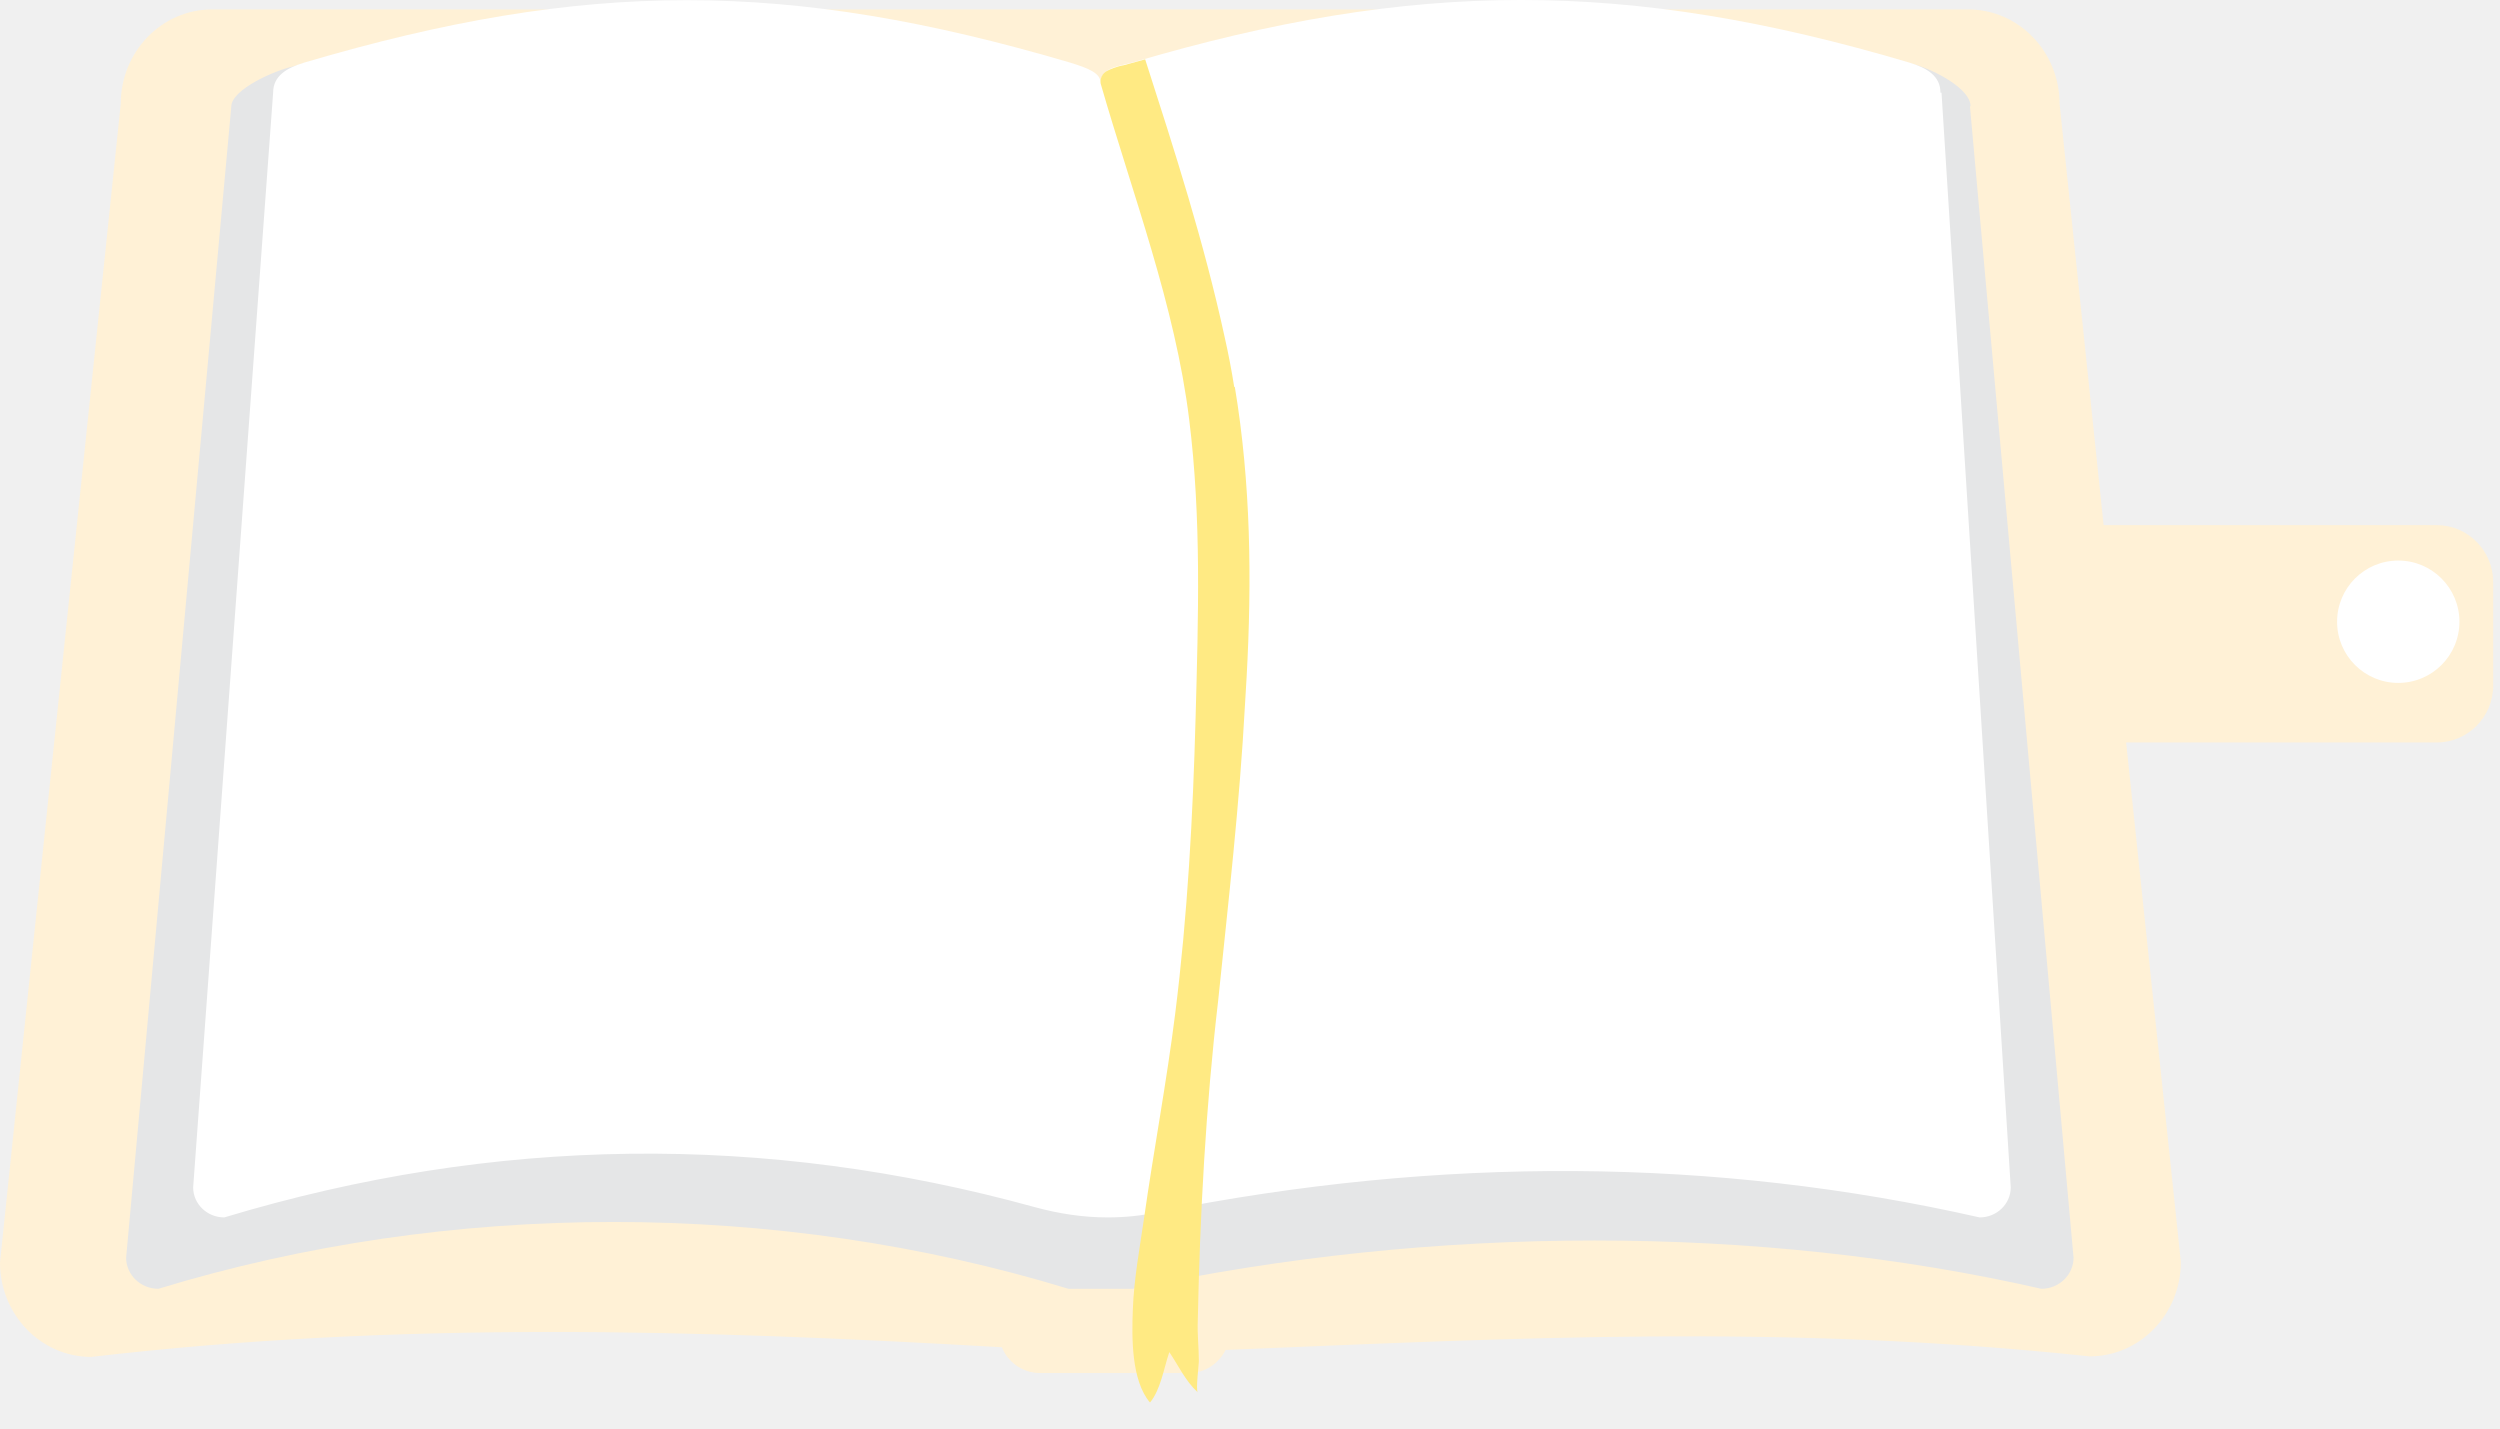
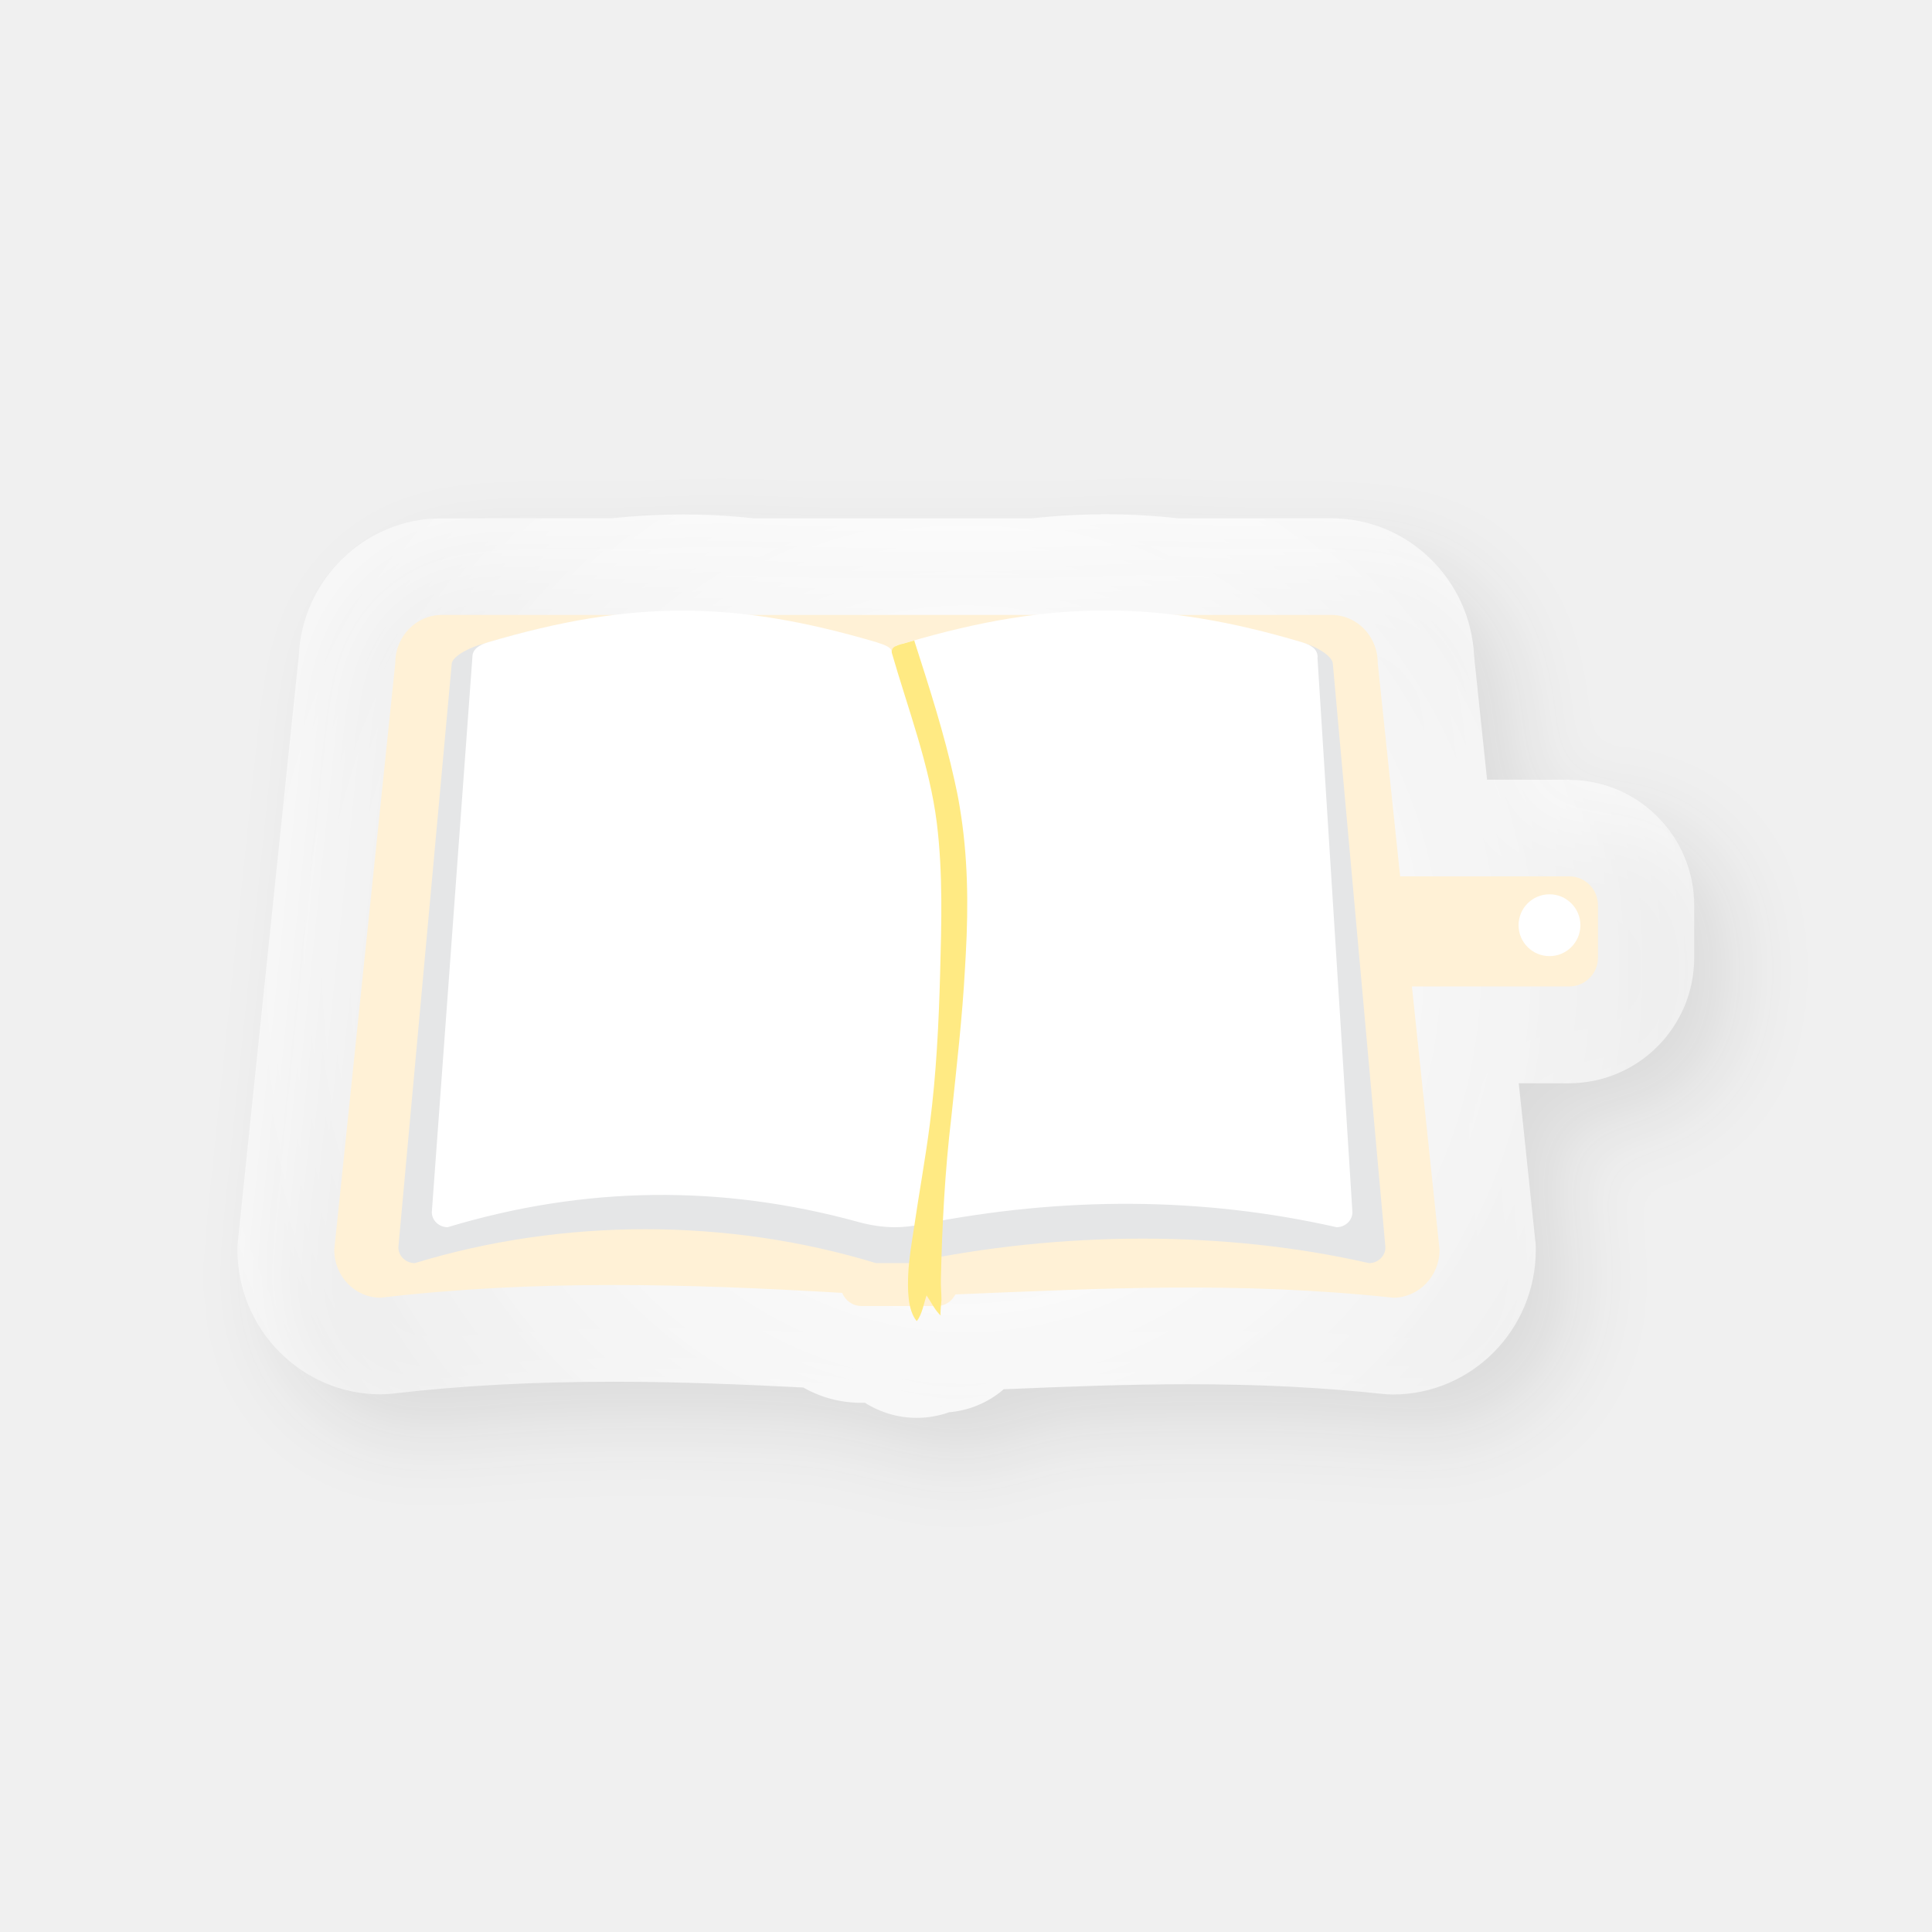
- <svg xmlns="http://www.w3.org/2000/svg" width="91" height="52" viewBox="0 0 91 52" fill="none">
-   <path d="M40.945 4.094V41.871" stroke="#E5E6E7" stroke-width="0.469" stroke-linecap="round" stroke-linejoin="round" />
-   <path d="M88.72 19.115H76.571L74.969 3.782C74.969 1.887 73.484 0.344 71.648 0.344H7.716C5.88 0.344 4.395 1.887 4.395 3.782L0 45.954C0 47.849 1.485 49.392 3.321 49.392C14.533 48.083 25.335 48.396 36.469 49.04C36.684 49.587 37.23 49.978 37.856 49.978H43.286C43.872 49.978 44.36 49.626 44.614 49.138C55.103 48.708 64.87 48.181 76.063 49.372C77.899 49.372 79.383 47.829 79.383 45.934L77.391 27.026H88.701C89.834 27.026 90.752 26.089 90.752 24.956V21.186C90.752 20.053 89.834 19.115 88.701 19.115H88.72Z" fill="#FFF1D6" />
-   <path d="M87.297 24.858C88.526 24.858 89.523 23.861 89.523 22.631C89.523 21.401 88.526 20.404 87.297 20.404C86.067 20.404 85.07 21.401 85.07 22.631C85.07 23.861 86.067 24.858 87.297 24.858Z" fill="white" />
-   <path d="M71.727 3.86C71.727 3.235 70.418 2.552 69.715 2.356C59.089 -0.437 51.881 -0.085 41.255 2.728C40.61 2.903 40.083 2.962 40.044 3.509C40.044 3.138 39.614 2.942 38.891 2.728C28.265 -0.456 21.311 -0.788 10.685 2.415C10.021 2.552 8.419 3.255 8.419 3.88L4.591 45.779C4.591 46.404 5.118 46.912 5.763 46.912C16.389 43.669 28.265 43.669 38.891 46.912H41.235C52.233 44.568 64.031 44.568 74.305 46.912C74.95 46.912 75.477 46.404 75.477 45.779L71.707 3.88L71.727 3.86Z" fill="#E5E6E7" />
-   <path d="M70.632 3.372C70.632 2.766 70.144 2.473 69.499 2.278C59.224 -0.769 51.47 -0.75 41.215 2.278C40.59 2.434 40.082 2.493 40.062 3.02C40.062 2.669 39.652 2.493 38.949 2.278C28.674 -0.75 21.33 -0.75 11.075 2.278C10.43 2.473 9.942 2.766 9.942 3.372L7.031 43.22C7.031 43.825 7.539 44.314 8.164 44.314C18.009 41.345 27.834 41.227 37.679 43.943C38.538 44.177 39.417 44.314 40.316 44.314C40.941 44.314 41.547 44.255 42.172 44.118C52.446 42.068 62.408 42.126 72.058 44.314C72.683 44.314 73.191 43.825 73.191 43.22L70.671 3.372H70.632Z" fill="white" />
-   <path d="M44.927 14.095C44.829 13.47 44.712 12.864 44.575 12.259C43.833 8.841 42.759 5.5 41.684 2.16L40.903 2.375C40.903 2.375 40.629 2.414 40.317 2.57C40.004 2.727 40.063 3.039 40.063 3.039C41.215 7.043 42.778 11.126 43.286 15.267C43.735 18.881 43.618 22.475 43.52 26.108C43.423 29.702 43.227 33.316 42.778 36.89C42.465 39.391 41.997 41.852 41.645 44.333C41.489 45.407 41.274 46.559 41.235 47.673C41.196 48.669 41.176 50.251 41.86 51.052C42.251 50.583 42.368 49.782 42.563 49.216C42.895 49.704 43.149 50.271 43.599 50.681C43.52 50.603 43.638 49.685 43.638 49.548C43.638 49.06 43.579 48.571 43.599 48.083C43.677 44.215 43.892 40.27 44.341 36.422C44.712 32.828 45.122 29.272 45.317 25.659L45.376 24.663C45.571 21.127 45.532 17.591 44.946 14.075L44.927 14.095Z" fill="#FFEA83" />
+ <svg xmlns="http://www.w3.org/2000/svg" width="140" height="140" viewBox="0 0 140 140" fill="none">
+   <g filter="url(#filter0_d_2196_33486)">
+     <path d="M113.709 56.502H107.759L106.821 47.57C106.583 42.012 102.033 37.56 96.475 37.56H85.359C83.595 37.364 81.831 37.266 80.095 37.266C78.359 37.266 76.595 37.364 74.831 37.56H54.587C52.865 37.364 51.143 37.28 49.449 37.28C47.755 37.28 46.033 37.378 44.311 37.56H31.991C26.433 37.56 21.883 42.012 21.645 47.57L17.249 89.836C17.221 90.074 17.207 90.312 17.207 90.564C17.207 96.332 21.855 101.036 27.567 101.036C27.833 101.036 28.113 101.022 28.379 100.994C33.377 100.406 38.627 100.126 44.451 100.126C49.323 100.126 54.167 100.336 58.213 100.546C59.459 101.26 60.901 101.652 62.413 101.652H62.679C63.785 102.352 65.087 102.744 66.417 102.744C67.229 102.744 68.027 102.604 68.783 102.338C70.211 102.212 71.597 101.652 72.731 100.672C77.309 100.476 81.677 100.308 86.129 100.308C91.239 100.308 95.705 100.532 100.185 101.008C100.437 101.036 100.675 101.05 100.927 101.05C106.639 101.05 111.287 96.36 111.287 90.578C111.287 90.34 111.287 90.088 111.245 89.85L110.055 78.496H113.695C118.693 78.496 122.767 74.422 122.767 69.41V65.602C122.767 60.59 118.693 56.516 113.695 56.516L113.709 56.502Z" fill="url(#paint0_radial_2196_33486)" />
+   </g>
+   <path d="M113.709 63.503H101.459L99.835 48.033C99.835 46.115 98.337 44.561 96.475 44.561H32.005C30.157 44.561 28.645 46.115 28.645 48.033L24.221 90.565C24.221 92.483 25.719 94.037 27.581 94.037C38.893 92.707 49.799 93.029 61.027 93.687C61.251 94.247 61.797 94.639 62.427 94.639H67.901C68.489 94.639 68.979 94.289 69.231 93.799C79.815 93.365 89.671 92.833 100.955 94.037C102.803 94.037 104.315 92.483 104.315 90.565L102.313 71.483H113.723C114.857 71.483 115.795 70.545 115.795 69.397V65.589C115.795 64.441 114.857 63.503 113.723 63.503H113.709Z" fill="#FFF1D6" />
+   <path d="M112.281 69.285C113.518 69.285 114.521 68.282 114.521 67.045C114.521 65.808 113.518 64.805 112.281 64.805C111.044 64.805 110.041 65.808 110.041 67.045C110.041 68.282 111.044 69.285 112.281 69.285Z" fill="white" />
+   <path d="M96.585 48.131C96.585 47.501 95.255 46.815 94.555 46.619C83.831 43.791 76.565 44.155 65.841 46.983C65.197 47.151 64.651 47.207 64.623 47.767C64.637 47.389 64.189 47.207 63.461 46.983C52.737 43.763 45.737 43.441 35.013 46.661C34.355 46.787 32.731 47.501 32.731 48.131L28.867 90.383C28.867 91.013 29.399 91.531 30.057 91.531C40.781 88.255 52.751 88.255 63.475 91.531H65.841C76.929 89.165 88.843 89.165 99.203 91.531C99.861 91.531 100.393 91.013 100.393 90.383L96.585 48.131Z" fill="#E5E6E7" />
+   <path d="M95.481 47.628C95.481 47.026 94.991 46.732 94.333 46.536C83.973 43.456 76.161 43.484 65.801 46.536C65.171 46.704 64.653 46.746 64.625 47.292C64.639 46.928 64.205 46.76 63.505 46.536C53.145 43.484 45.739 43.484 35.379 46.536C34.735 46.732 34.231 47.026 34.231 47.628L31.291 87.836C31.291 88.438 31.809 88.928 32.439 88.928C42.365 85.932 52.277 85.82 62.203 88.55C63.071 88.788 63.953 88.928 64.849 88.928C65.479 88.928 66.095 88.858 66.711 88.732C77.085 86.674 87.137 86.73 96.853 88.928C97.483 88.928 98.001 88.438 98.001 87.836L95.467 47.628H95.481Z" fill="white" />
+   <path d="M69.538 58.437C69.44 57.821 69.314 57.205 69.174 56.589C68.418 53.145 67.326 49.771 66.248 46.411L65.464 46.635C65.464 46.635 65.198 46.677 64.876 46.831C64.554 46.985 64.624 47.307 64.624 47.307C65.786 51.339 67.368 55.469 67.886 59.641C68.334 63.295 68.222 66.921 68.124 70.575C68.026 74.201 67.844 77.841 67.382 81.439C67.06 83.959 66.598 86.451 66.234 88.957C66.066 90.049 65.87 91.197 65.814 92.317C65.772 93.325 65.744 94.921 66.43 95.733C66.822 95.257 66.934 94.459 67.144 93.871C67.48 94.361 67.746 94.949 68.18 95.341C68.096 95.257 68.222 94.333 68.222 94.207C68.222 93.717 68.166 93.213 68.18 92.723C68.264 88.817 68.474 84.841 68.936 80.963C69.314 77.337 69.734 73.753 69.93 70.113L69.986 69.119C70.182 65.549 70.14 61.979 69.538 58.437Z" fill="#FFEA83" />
+   <defs>
+     <filter id="filter0_d_2196_33486" x="14.407" y="34.466" width="116.761" height="76.678" filterUnits="userSpaceOnUse" color-interpolation-filters="sRGB">
+       <feFlood flood-opacity="0" result="BackgroundImageFix" />
+       <feColorMatrix in="SourceAlpha" type="matrix" values="0 0 0 0 0 0 0 0 0 0 0 0 0 0 0 0 0 0 127 0" result="hardAlpha" />
+       <feOffset dx="2.8" dy="2.8" />
+       <feGaussianBlur stdDeviation="2.8" />
+       <feColorMatrix type="matrix" values="0 0 0 0 0.137 0 0 0 0 0.137 0 0 0 0 0.137 0 0 0 0.1 0" />
+       <feBlend mode="normal" in2="BackgroundImageFix" result="effect1_dropShadow_2196_33486" />
+       <feBlend mode="normal" in="SourceGraphic" in2="effect1_dropShadow_2196_33486" result="shape" />
+     </filter>
+     <radialGradient id="paint0_radial_2196_33486" cx="0" cy="0" r="1" gradientUnits="userSpaceOnUse" gradientTransform="translate(70.001 69.9979) scale(94.402 94.402)">
+       <stop stop-color="white" />
+       <stop offset="0.08" stop-color="white" stop-opacity="0.96" />
+       <stop offset="0.23" stop-color="white" stop-opacity="0.86" />
+       <stop offset="0.41" stop-color="white" stop-opacity="0.7" />
+       <stop offset="0.62" stop-color="white" stop-opacity="0.47" />
+       <stop offset="0.86" stop-color="white" stop-opacity="0.18" />
+       <stop offset="1" stop-color="white" stop-opacity="0" />
+     </radialGradient>
+   </defs>
</svg>
